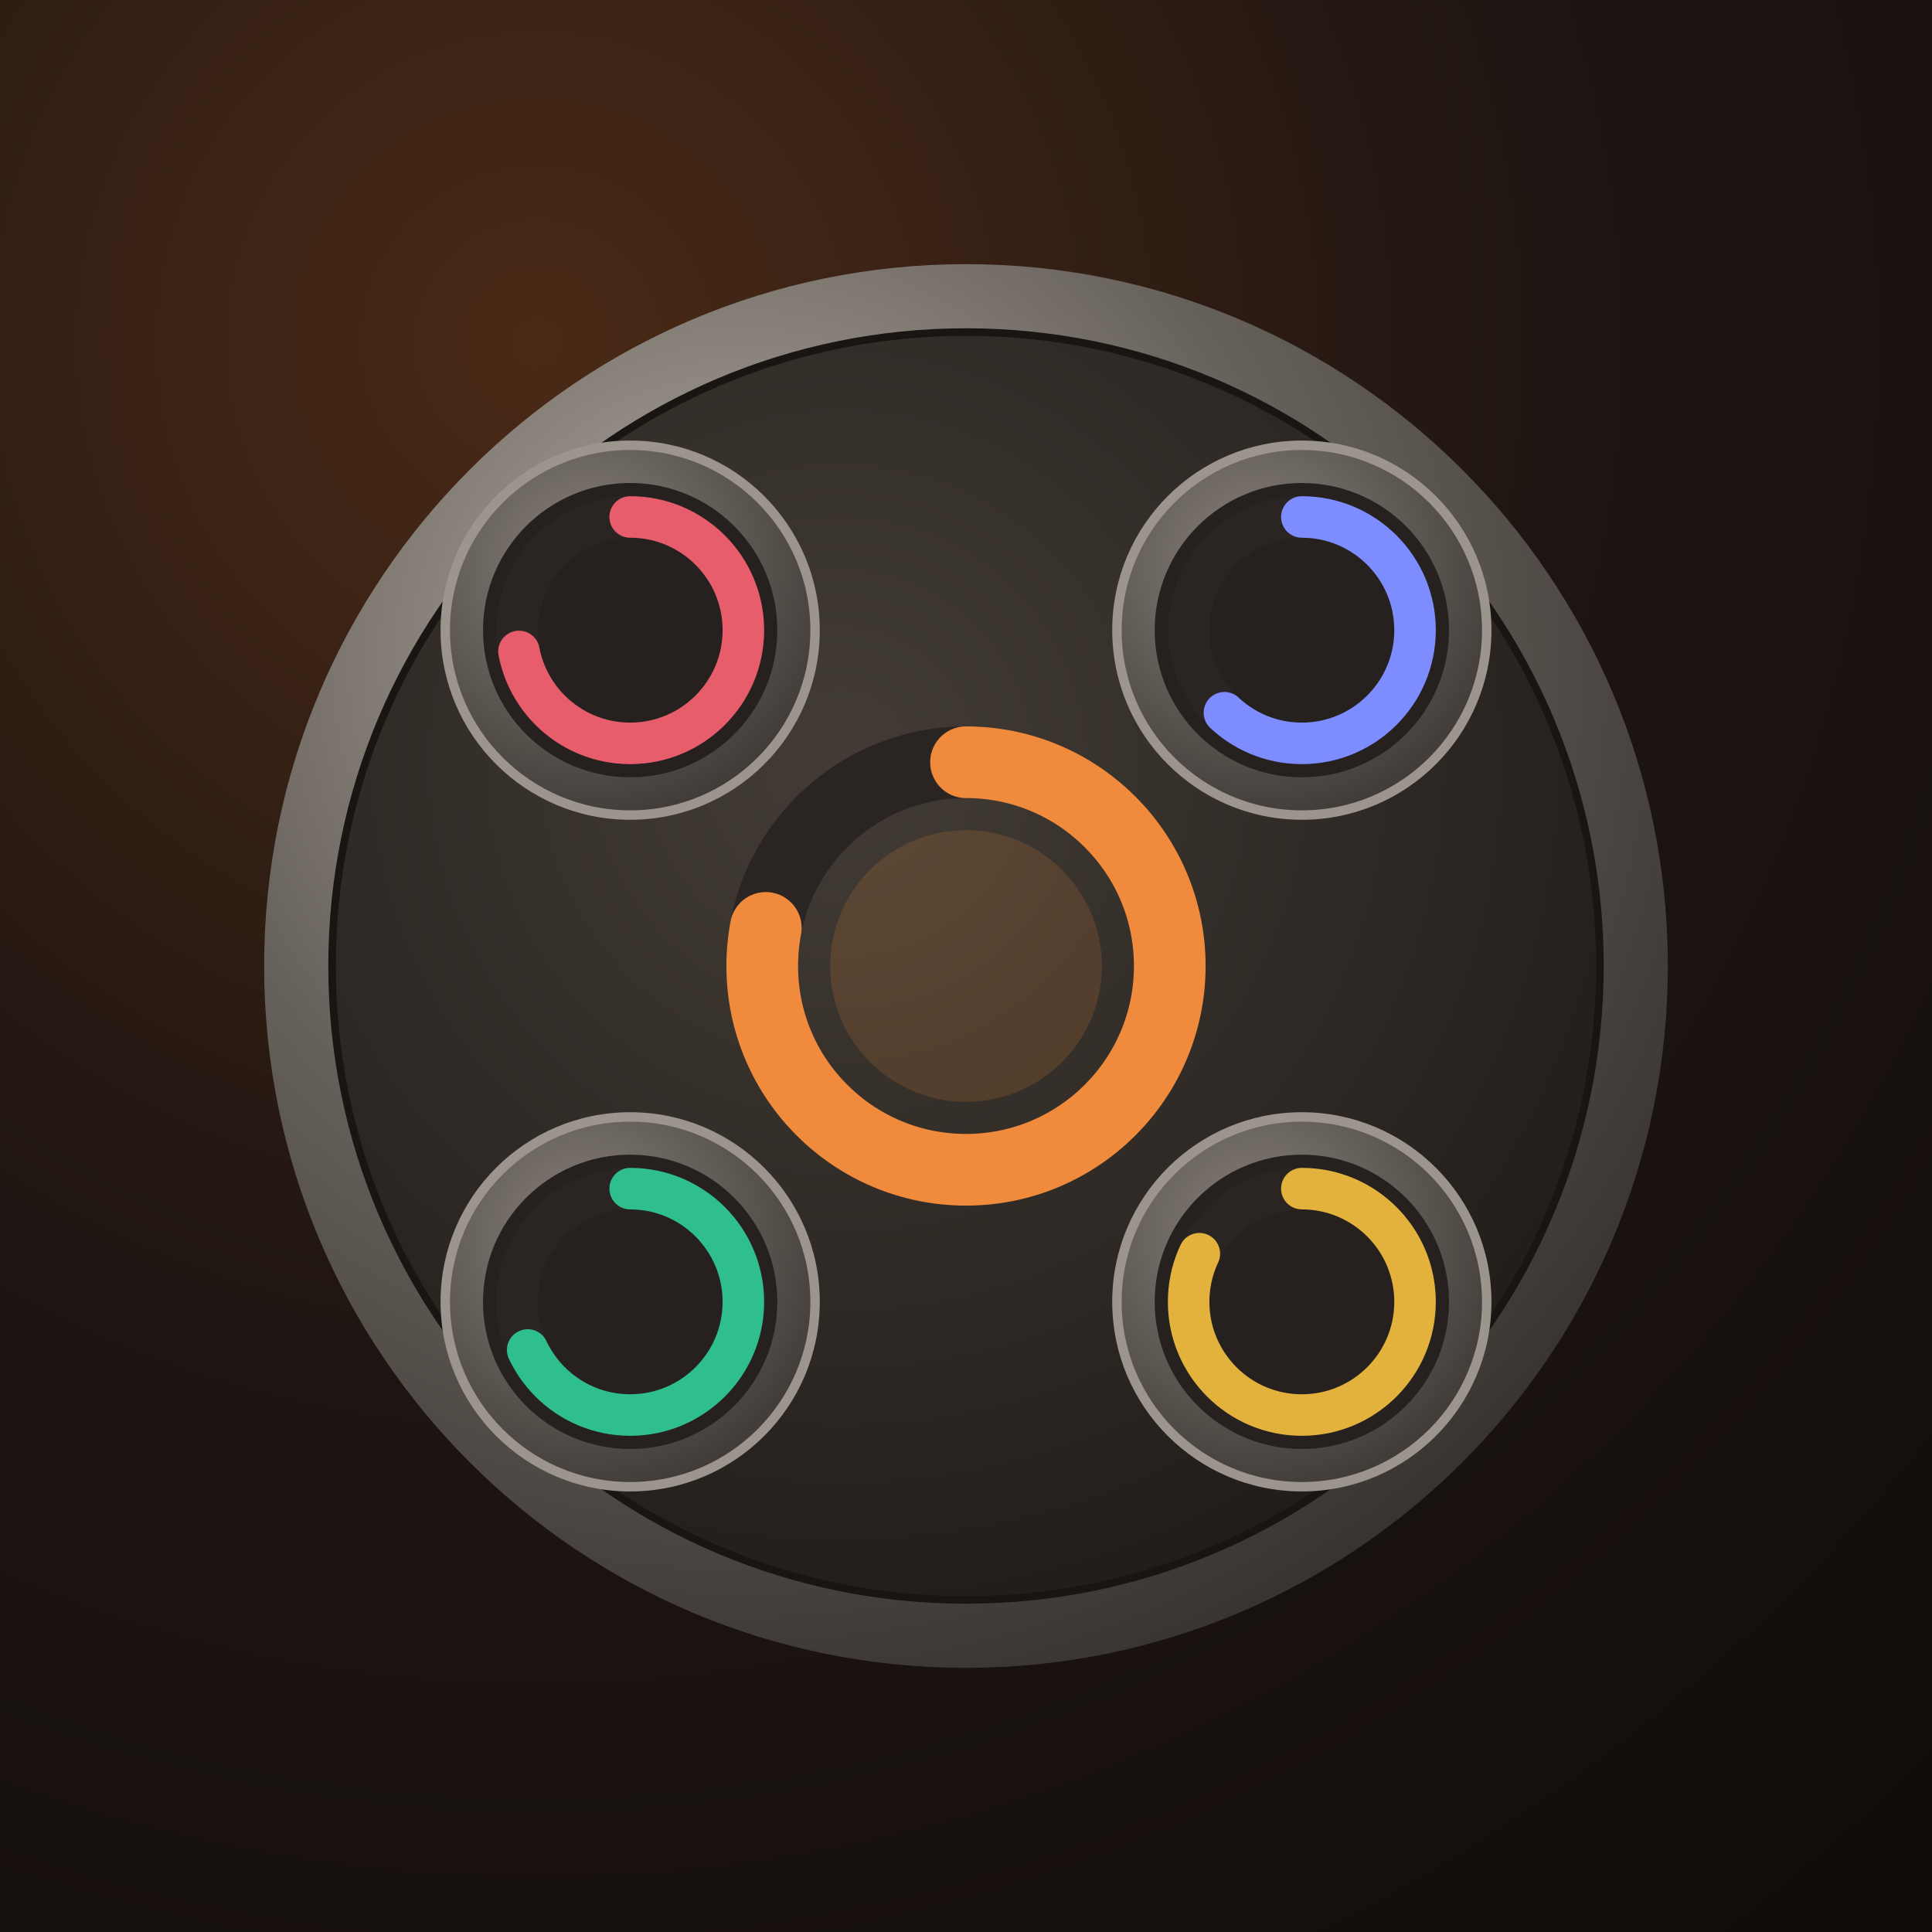
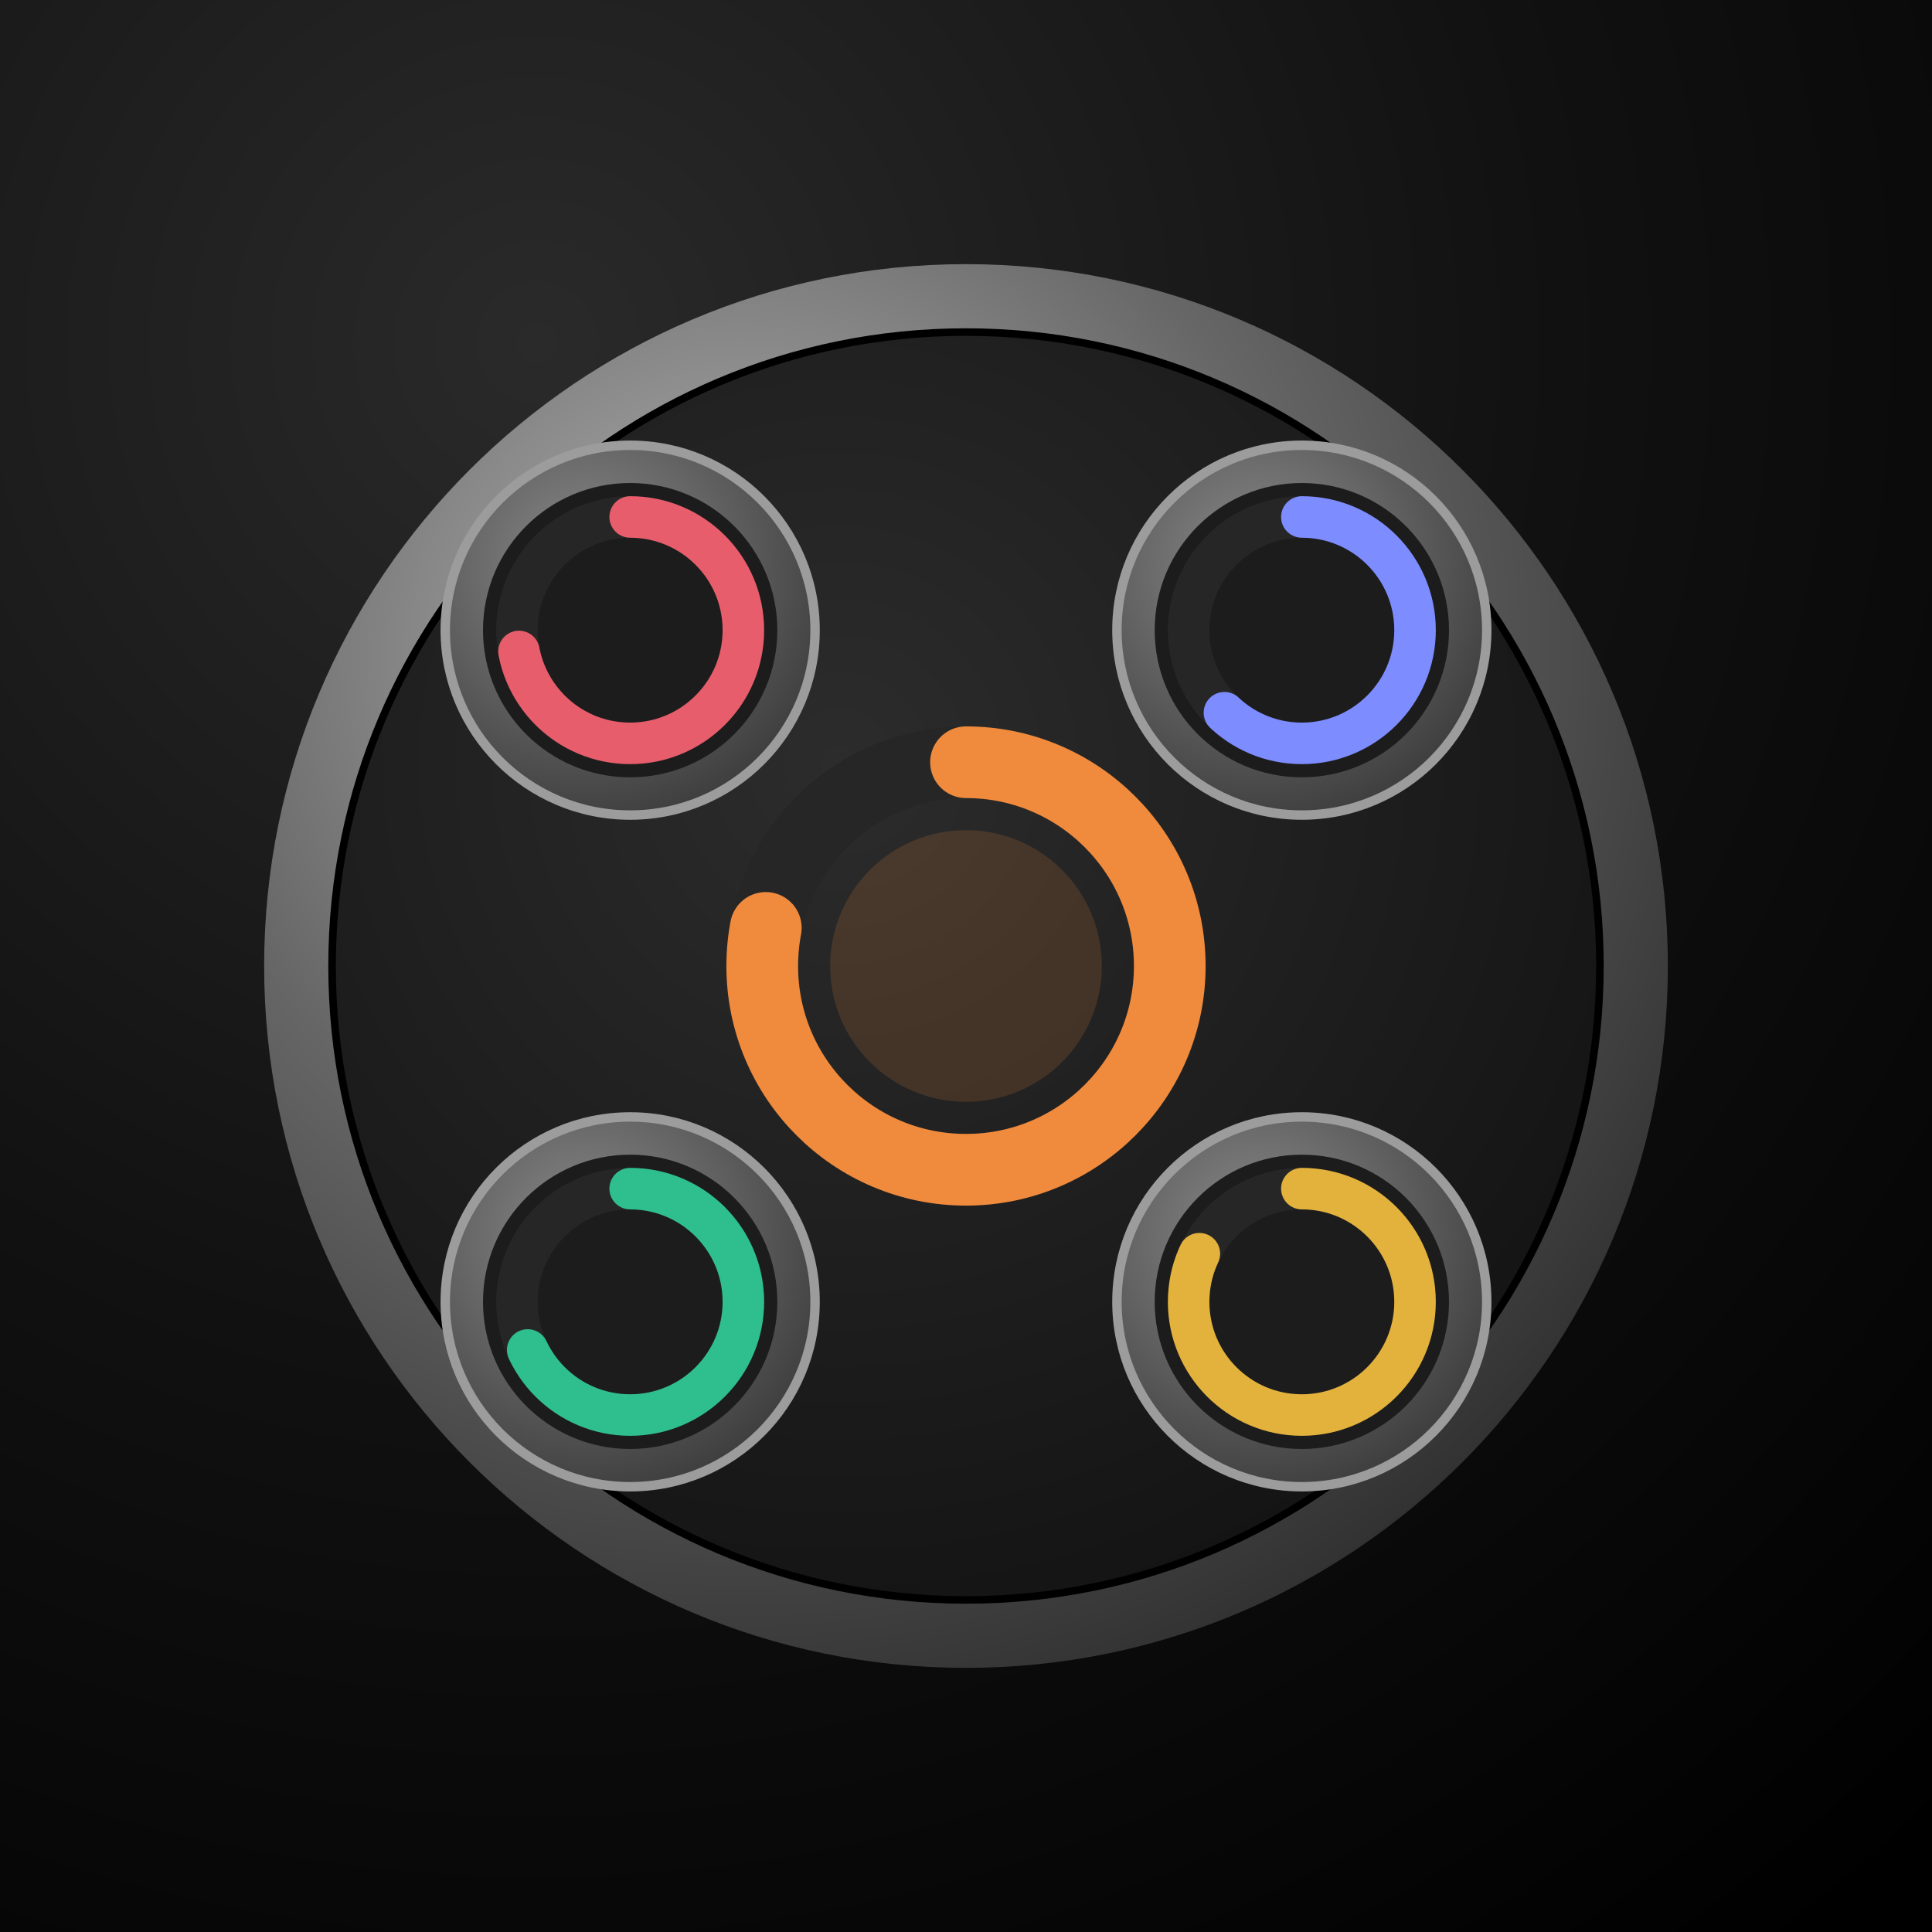
<svg xmlns="http://www.w3.org/2000/svg" width="1024" height="1024" viewBox="0 0 1024 1024">
  <defs>
    <radialGradient id="bg" cx="28%" cy="18%" r="105%">
-       <stop offset="0" stop-color="#4a2a16" />
-       <stop offset=".5" stop-color="#1e1512" />
-       <stop offset="1" stop-color="#110d0b" />
+       <stop offset="0" stop-color="#2a2a2a" />
+       <stop offset=".5" stop-color="#111111" />
+       <stop offset="1" stop-color="#000000" />
    </radialGradient>
    <radialGradient id="steel" cx="34%" cy="28%" r="80%">
-       <stop offset="0" stop-color="#b3aca4" />
-       <stop offset=".5" stop-color="#67615b" />
-       <stop offset="1" stop-color="#34302c" />
+       <stop offset="0" stop-color="#b5b5b5" />
+       <stop offset=".5" stop-color="#666666" />
+       <stop offset="1" stop-color="#2e2e2e" />
    </radialGradient>
    <radialGradient id="plate" cx="40%" cy="34%" r="78%">
-       <stop offset="0" stop-color="#433c36" />
-       <stop offset="1" stop-color="#1d1916" />
+       <stop offset="0" stop-color="#2c2c2c" />
+       <stop offset="1" stop-color="#111111" />
    </radialGradient>
    <radialGradient id="bowl" cx="38%" cy="32%" r="75%">
-       <stop offset="0" stop-color="#8a837c" />
-       <stop offset="1" stop-color="#3c3733" />
+       <stop offset="0" stop-color="#8a8a8a" />
+       <stop offset="1" stop-color="#3a3a3a" />
    </radialGradient>
  </defs>
  <rect width="1024" height="1024" fill="url(#bg)" />
  <circle cx="512" cy="512" r="372.0" fill="url(#steel)" />
-   <circle cx="512" cy="512" r="336.0" fill="url(#plate)" stroke="#191512" stroke-width="4.0" />
-   <circle cx="512" cy="512" r="108.0" fill="none" stroke="#2a2522" stroke-width="38.0" />
+   <circle cx="512" cy="512" r="336.0" fill="url(#plate)" stroke="#000000" stroke-width="4.0" />
+   <circle cx="512" cy="512" r="108.0" fill="none" stroke="#262626" stroke-width="38.0" />
  <circle cx="512" cy="512" r="108.0" fill="none" stroke="#f08a3c" stroke-width="38.0" stroke-linecap="round" stroke-dasharray="529.3 678.6" transform="rotate(-90 512 512)" />
  <circle cx="512" cy="512" r="72.0" fill="#f08a3c" opacity=".16" />
-   <circle cx="334" cy="334" r="98.0" fill="url(#bowl)" stroke="#9c958e" stroke-width="5.0" />
-   <circle cx="334" cy="334" r="78.0" fill="#26211e" />
-   <circle cx="334" cy="334" r="60.0" fill="none" stroke="#2a2522" stroke-width="22.0" />
+   <circle cx="334" cy="334" r="98.0" fill="url(#bowl)" stroke="#9c9c9c" stroke-width="5.0" />
+   <circle cx="334" cy="334" r="78.0" fill="#1c1c1c" />
+   <circle cx="334" cy="334" r="60.0" fill="none" stroke="#262626" stroke-width="22.0" />
  <circle cx="334" cy="334" r="60.0" fill="none" stroke="#e85d6c" stroke-width="22.0" stroke-linecap="round" stroke-dasharray="271.4 377.0" transform="rotate(-90 334 334)" />
-   <circle cx="690" cy="334" r="98.0" fill="url(#bowl)" stroke="#9c958e" stroke-width="5.0" />
-   <circle cx="690" cy="334" r="78.0" fill="#26211e" />
-   <circle cx="690" cy="334" r="60.0" fill="none" stroke="#2a2522" stroke-width="22.0" />
+   <circle cx="690" cy="334" r="98.0" fill="url(#bowl)" stroke="#9c9c9c" stroke-width="5.0" />
+   <circle cx="690" cy="334" r="78.0" fill="#1c1c1c" />
+   <circle cx="690" cy="334" r="60.0" fill="none" stroke="#262626" stroke-width="22.0" />
  <circle cx="690" cy="334" r="60.0" fill="none" stroke="#7d8cff" stroke-width="22.0" stroke-linecap="round" stroke-dasharray="233.7 377.0" transform="rotate(-90 690 334)" />
-   <circle cx="690" cy="690" r="98.0" fill="url(#bowl)" stroke="#9c958e" stroke-width="5.0" />
-   <circle cx="690" cy="690" r="78.0" fill="#26211e" />
-   <circle cx="690" cy="690" r="60.0" fill="none" stroke="#2a2522" stroke-width="22.0" />
+   <circle cx="690" cy="690" r="98.0" fill="url(#bowl)" stroke="#9c9c9c" stroke-width="5.0" />
+   <circle cx="690" cy="690" r="78.0" fill="#1c1c1c" />
+   <circle cx="690" cy="690" r="60.0" fill="none" stroke="#262626" stroke-width="22.0" />
  <circle cx="690" cy="690" r="60.0" fill="none" stroke="#e3b23c" stroke-width="22.0" stroke-linecap="round" stroke-dasharray="309.1 377.0" transform="rotate(-90 690 690)" />
-   <circle cx="334" cy="690" r="98.0" fill="url(#bowl)" stroke="#9c958e" stroke-width="5.0" />
-   <circle cx="334" cy="690" r="78.0" fill="#26211e" />
-   <circle cx="334" cy="690" r="60.0" fill="none" stroke="#2a2522" stroke-width="22.0" />
+   <circle cx="334" cy="690" r="98.0" fill="url(#bowl)" stroke="#9c9c9c" stroke-width="5.0" />
+   <circle cx="334" cy="690" r="78.0" fill="#1c1c1c" />
+   <circle cx="334" cy="690" r="60.0" fill="none" stroke="#262626" stroke-width="22.0" />
  <circle cx="334" cy="690" r="60.0" fill="none" stroke="#2fbf8f" stroke-width="22.0" stroke-linecap="round" stroke-dasharray="256.4 377.0" transform="rotate(-90 334 690)" />
</svg>
